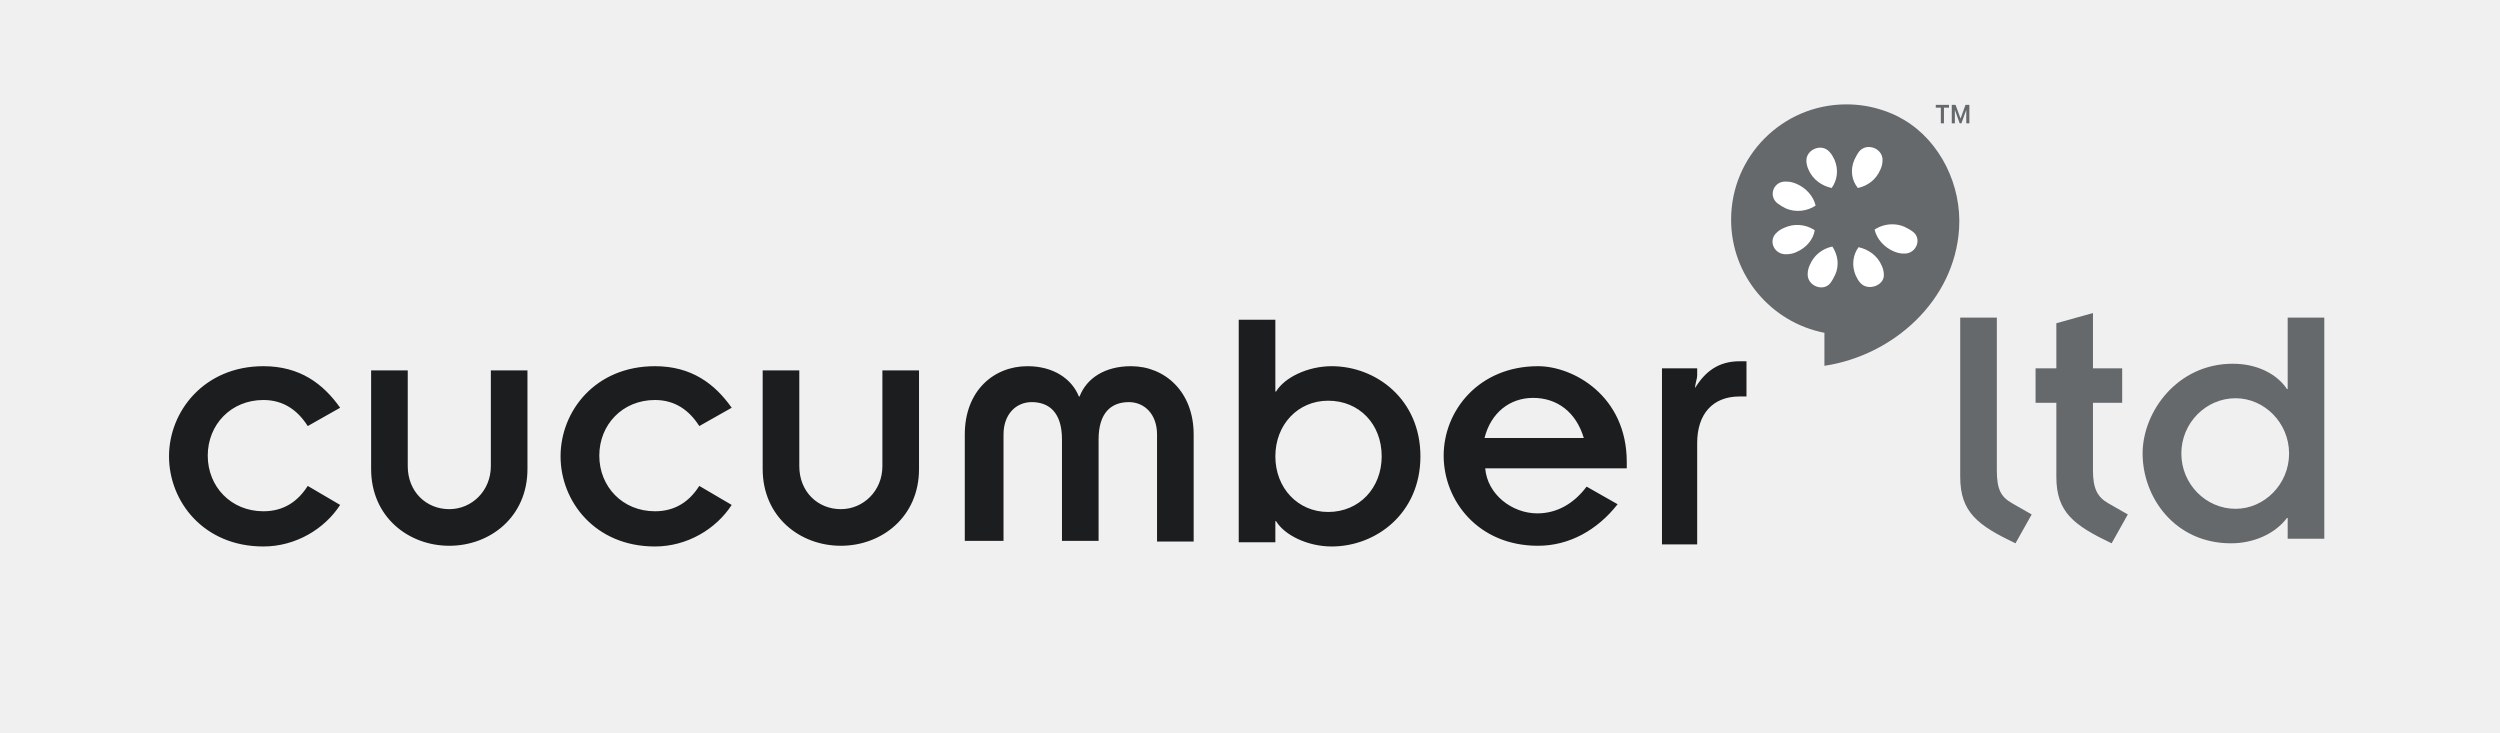
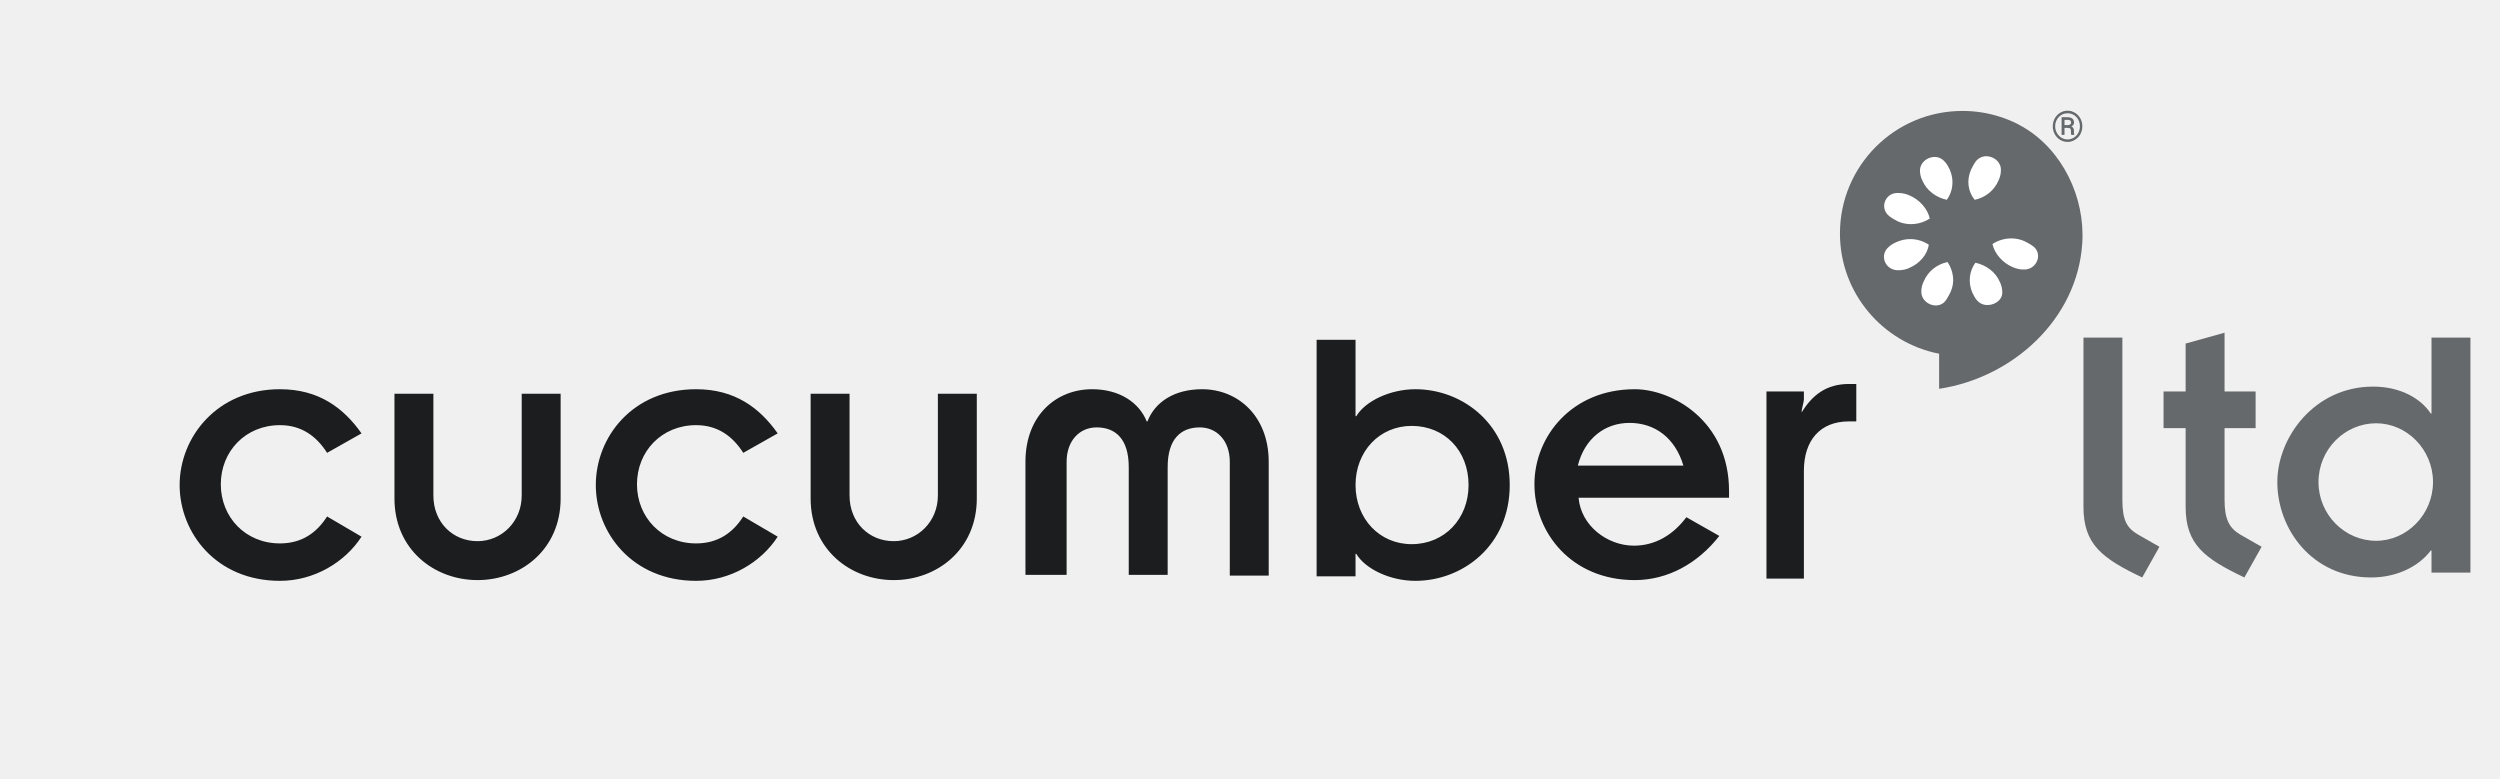
- <svg xmlns="http://www.w3.org/2000/svg" width="355" height="104" viewBox="0 0 355 104">
+ <svg xmlns="http://www.w3.org/2000/svg" width="334" height="104" viewBox="0 0 334 104">
  <g fill="none" fill-rule="evenodd">
    <path d="M0 0h298v104H0z" />
    <path d="M247 51.3c-3 0-4.9 1.5-6.3 3.8 0-.6.3-1.3.3-1.8v-1h-5v25h5V62.9c0-4.1 2.2-6.6 6-6.6h1v-5h-1zM43.7 60.5c-1.4-2.2-3.4-3.7-6.3-3.7-4.6 0-7.9 3.5-7.9 7.9s3.3 7.9 7.9 7.9c2.9 0 4.9-1.4 6.3-3.6l4.6 2.7c-2.2 3.4-6.3 5.9-10.9 5.9-8.5 0-13.4-6.4-13.4-12.8S29 52 37.4 52c5.2 0 8.5 2.5 10.9 5.9l-4.6 2.6zm9-7.9h5.2v13.6c0 3.6 2.6 6.1 5.9 6.1 3.2 0 5.9-2.6 5.9-6.1V52.6h5.2v14c0 6.8-5.3 10.9-11.1 10.9s-11.1-4.1-11.1-10.9v-14zm46.6 7.9c-1.4-2.2-3.4-3.7-6.3-3.7-4.6 0-7.9 3.5-7.9 7.9s3.3 7.9 7.9 7.9c2.9 0 4.9-1.4 6.3-3.6l4.6 2.7c-2.2 3.4-6.3 5.9-10.9 5.9-8.5 0-13.4-6.4-13.4-12.8S84.5 52 93 52c5.2 0 8.5 2.5 10.9 5.9l-4.6 2.6zm9-7.9h5.2v13.6c0 3.6 2.6 6.1 5.9 6.1 3.2 0 5.9-2.6 5.9-6.1V52.6h5.2v14c0 6.8-5.3 10.9-11.1 10.9s-11.1-4.1-11.1-10.9v-14zm28.7 9.1c0-6.2 4.1-9.7 8.9-9.7 3.7 0 6.3 1.8 7.3 4.3h.1c1-2.6 3.6-4.3 7.3-4.3 4.8 0 8.9 3.6 8.9 9.7v15.2h-5.2V61.7c0-2.9-1.8-4.6-4-4.6-2.5 0-4.3 1.5-4.3 5.3v14.4h-5.2V62.4c0-3.8-1.8-5.3-4.3-5.3-2.2 0-4 1.7-4 4.6v15.1H137V61.7zm38.9-16.3h5.2v10.2h.1c1.2-2 4.5-3.6 7.9-3.6 6.3 0 12.6 4.7 12.6 12.8 0 8.1-6.3 12.8-12.6 12.8-3.4 0-6.7-1.6-7.9-3.6h-.1v3h-5.2V45.4zm12.7 11.5c-4.3 0-7.5 3.4-7.5 7.9s3.2 7.9 7.5 7.9c4.4 0 7.6-3.4 7.6-7.9 0-4.6-3.2-7.9-7.6-7.9zm41.1 14.7c-2.9 3.7-6.9 5.9-11.3 5.9-8.5 0-13.4-6.4-13.4-12.8S210 52 218.4 52c5 0 12.6 4.2 12.6 13.6v.9h-20.1c.3 3.7 3.8 6.4 7.4 6.4 2.8 0 5.2-1.4 7-3.8l4.4 2.5zm-4.8-9.4c-1.1-3.7-3.8-5.7-7.2-5.7-3.3 0-6 2.1-6.9 5.7h14.1z" fill="#1b1d1e" />
    <path d="M245.817 31.195c0 7.968 5.712 14.589 13.25 16.062v4.688c9.8-1.478 18.478-9.257 19.125-19.47.39-6.146-2.675-12.42-7.844-15.468a13.755 13.755 0 0 0-.906-.5c-.315-.155-.64-.306-.969-.437-.104-.044-.207-.084-.312-.125-.288-.107-.578-.226-.875-.313a16.246 16.246 0 0 0-5.094-.812c-9.05 0-16.375 7.324-16.375 16.375z" fill="#65696B" />
    <path d="M265.567 20.882a1.787 1.787 0 0 0-1.562.625c-.3.4-.488.788-.688 1.188-.6 1.4-.4 2.9.5 4 1.4-.3 2.588-1.194 3.188-2.594.2-.4.312-.913.312-1.313.063-1.062-.816-1.81-1.75-1.906zm-7.281.094c-.913.087-1.781.812-1.781 1.812 0 .4.112.913.312 1.313.6 1.4 1.881 2.294 3.281 2.594.8-1.1 1.007-2.6.407-4-.2-.4-.388-.794-.688-1.094a1.757 1.757 0 0 0-1.531-.625zm-4.906 4.812c-1.577.081-2.282 2.063-.97 3.094.4.3.788.519 1.188.719 1.4.6 3.02.394 4.22-.406-.3-1.3-1.32-2.494-2.72-3.094-.5-.2-.906-.313-1.406-.313-.112-.012-.207-.005-.312 0zm15.406 6.063a4.574 4.574 0 0 0-2.594.75c.3 1.3 1.319 2.494 2.719 3.094.5.2.906.312 1.406.312 1.8.1 2.681-2.125 1.281-3.125-.4-.3-.787-.487-1.187-.687a4.32 4.32 0 0 0-1.625-.344zm-13.656.094c-.55.01-1.1.118-1.625.343-.5.2-.888.42-1.188.72-1.3 1.1-.425 3.193 1.375 3.093.5 0 1.006-.113 1.406-.313 1.4-.6 2.394-1.793 2.594-3.093a4.475 4.475 0 0 0-2.562-.75zm5.062 3.062c-1.4.3-2.587 1.194-3.187 2.594-.2.4-.313.881-.313 1.281-.1 1.7 2.219 2.613 3.219 1.313.3-.4.487-.788.687-1.188.6-1.3.394-2.8-.406-4zm3.719.094c-.8 1.1-1.006 2.6-.406 4 .2.4.387.794.687 1.094 1.1 1.2 3.413.312 3.313-1.188 0-.4-.113-.912-.313-1.312-.6-1.4-1.881-2.294-3.281-2.594z" fill="#FFF" />
-     <path fill="#65696B" d="M279.21 15.59l-.69 1.92h-.25l-.68-1.92v1.92h-.44v-2.62h.54l.71 1.95.7-1.95h.55v2.62h-.44v-1.92m-2.45-.3h-.72v2.22h-.44v-2.22h-.72v-.4h1.88v.4z">
+     <path fill="#65696B" d="M274.25 16.87q0-.29.07-.56.07-.27.2-.5.13-.23.31-.42.18-.19.4-.32.22-.13.47-.21.25-.07.53-.07.27 0 .52.07.25.08.47.21.22.13.4.32.18.19.31.42.13.23.2.5t.07.56q0 .3-.07.56-.07.27-.2.51-.13.23-.31.42-.18.18-.4.32-.22.13-.47.21-.25.07-.52.07-.28 0-.53-.07-.25-.08-.47-.21-.22-.14-.4-.32-.18-.19-.31-.42-.13-.24-.2-.51-.07-.26-.07-.56m.32 0q0 .37.13.69.13.32.36.56.22.24.52.37.3.14.65.14.34 0 .64-.14.3-.13.53-.37.22-.24.35-.56.13-.32.13-.69 0-.37-.13-.69-.13-.32-.35-.55-.23-.24-.53-.37-.3-.13-.64-.13-.35 0-.65.13-.3.13-.52.37-.23.23-.36.55-.13.32-.13.69m1.25.21v.94h-.39v-2.36h.76q.21 0 .37.04.17.05.29.13.11.09.18.23.06.13.06.31t-.09.3q-.09.13-.27.22.1.04.16.1.07.06.11.13.04.08.06.16.02.09.02.19v.15q0 .11.01.2 0 .09.03.16v.04h-.4q-.01-.04-.02-.09l-.02-.12v-.11V17.47q0-.2-.09-.29-.1-.1-.32-.1h-.45m0-.36h.43q.09 0 .17-.02.08-.02.14-.07.06-.04.1-.1.04-.06.04-.15 0-.1-.03-.17t-.08-.12q-.06-.04-.16-.06-.09-.02-.24-.02h-.37v.71z">
        </path>
    <path fill="#65696B" d="M278.35 45.1v22.6c0 5.05 2.5 6.9 7.85 9.45l2.3-4.1-2.8-1.6c-1.55-.9-2.15-1.9-2.15-4.7V45.1zm10.7 12.1H292v10.5c0 5.05 2.5 6.9 7.85 9.45l2.3-4.1-2.8-1.6c-1.55-.9-2.15-2.1-2.15-4.7V57.2h4.15v-4.9h-4.15v-7.85L292 45.9v6.4h-2.95zm35.8 19.3h5.2V45.1h-5.2v10.15h-.1c-1.35-2.05-4.1-3.6-7.7-3.6-7.85 0-12.8 6.8-12.8 12.75 0 6.25 4.6 12.75 12.55 12.75 3.3 0 6.3-1.4 7.95-3.6h.1zm-15.1-12.1c0-4.35 3.5-7.85 7.7-7.85 4.1 0 7.6 3.5 7.6 7.85s-3.5 7.85-7.6 7.85c-4.2 0-7.7-3.5-7.7-7.85z">
        </path>
  </g>
</svg>
